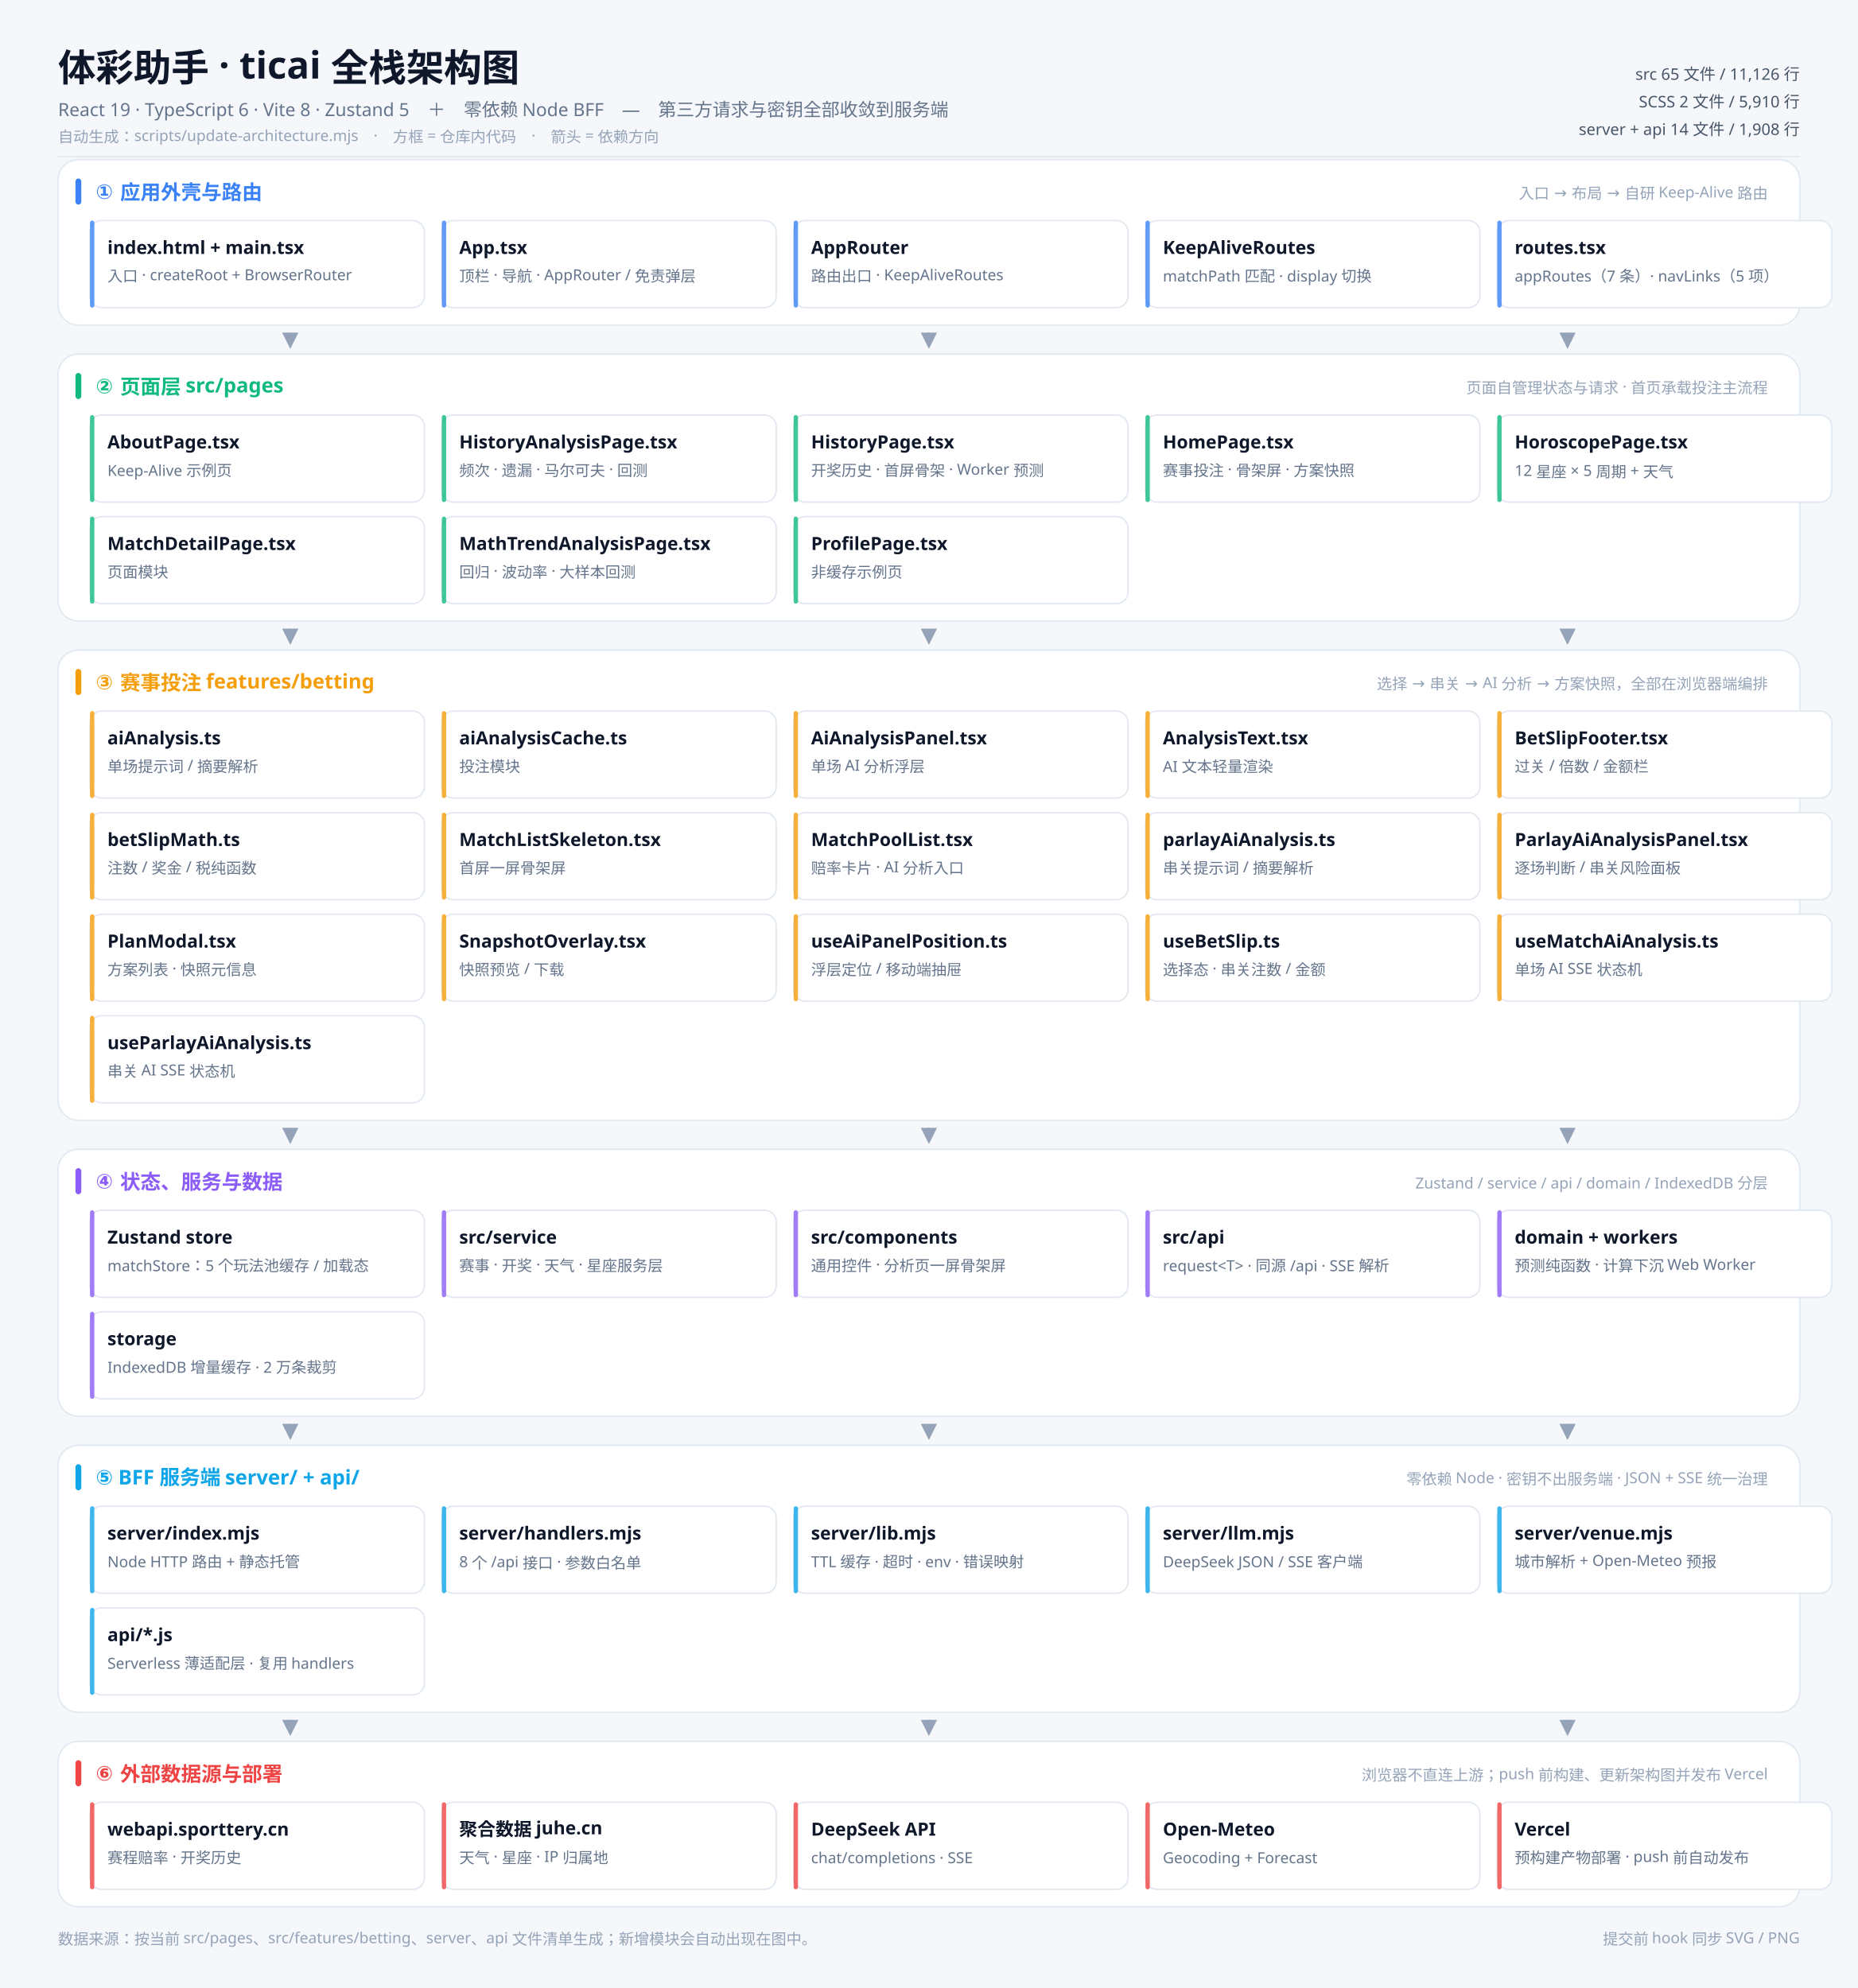
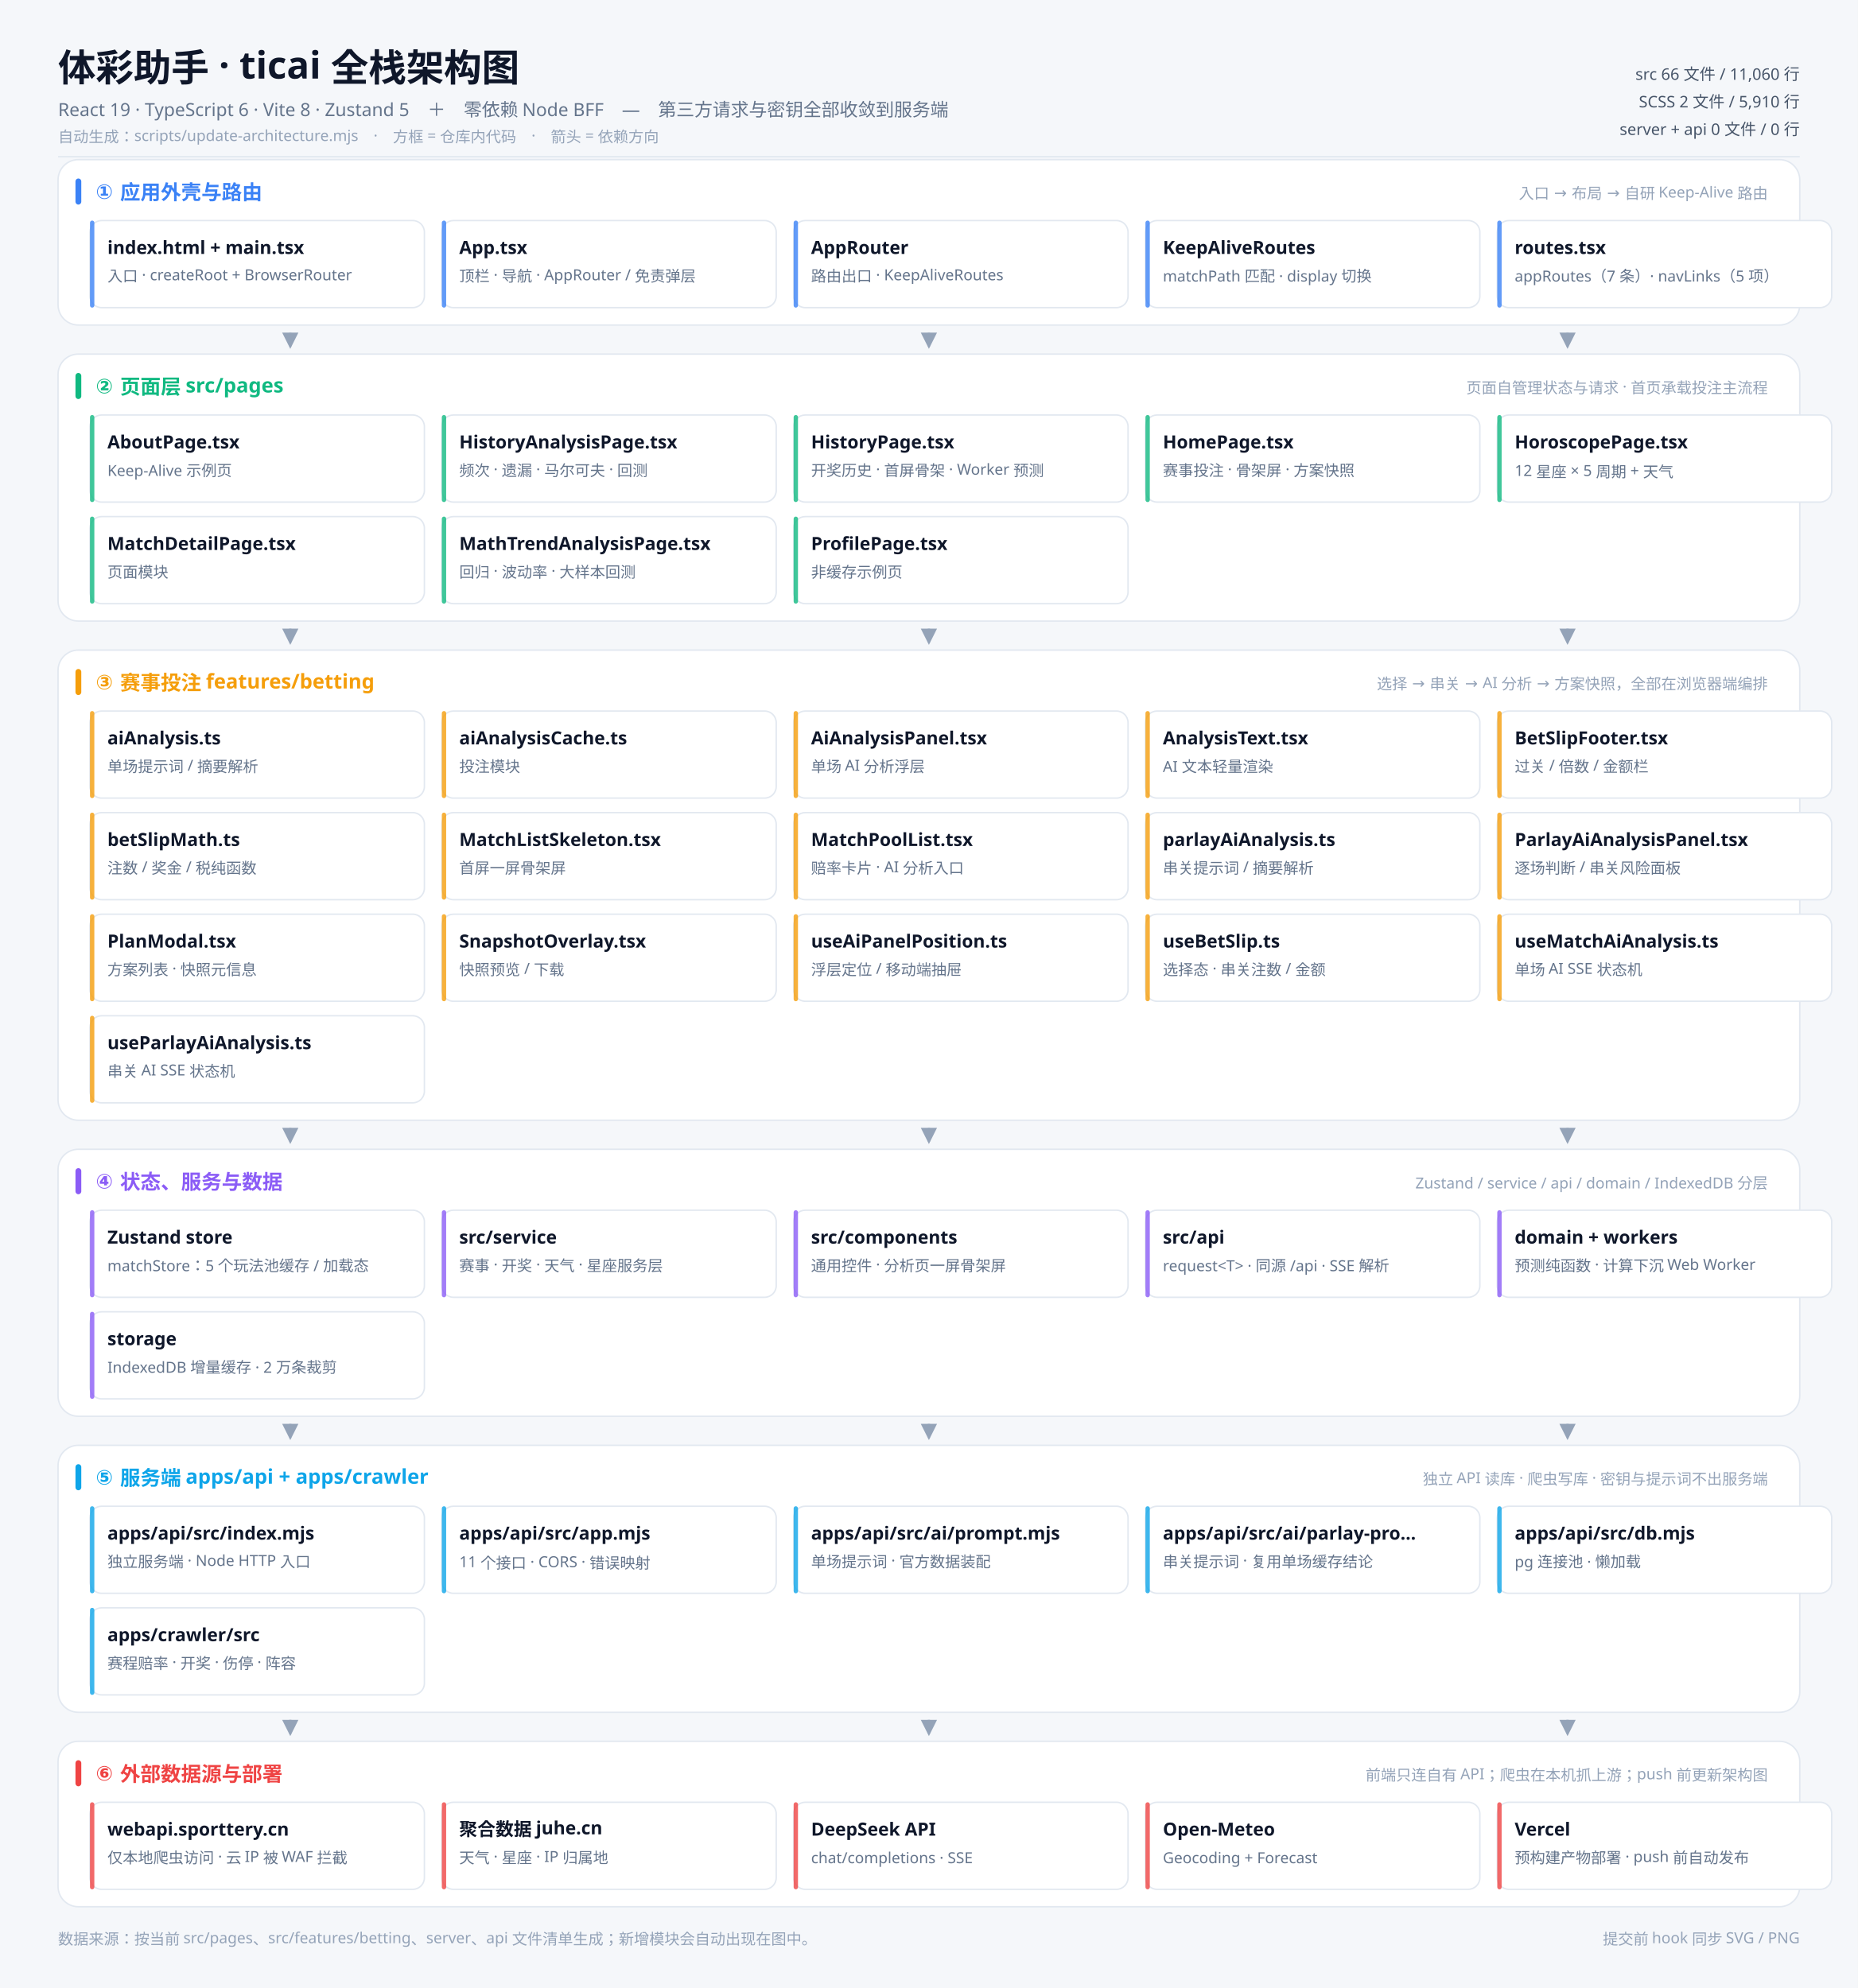
<svg xmlns="http://www.w3.org/2000/svg" viewBox="0 0 1280 1370" width="1280" height="1370" font-family="'Microsoft YaHei','PingFang SC','Noto Sans SC','Segoe UI',sans-serif">
  <defs>
    <marker id="ar" viewBox="0 0 8 8" refX="7" refY="4" markerWidth="7" markerHeight="7" orient="auto-start-reverse">
      <path d="M0 0 L8 4 L0 8 Z" fill="#94a3b8" />
    </marker>
  </defs>
  <rect width="1280" height="1370" fill="#f5f7fa" />
  <text x="40" y="56" font-size="26" font-weight="700" fill="#0f172a">体彩助手 · ticai 全栈架构图</text>
  <text x="40" y="80" font-size="12.5" fill="#64748b">React 19 · TypeScript 6 · Vite 8 · Zustand 5　＋　零依赖 Node BFF　—　第三方请求与密钥全部收敛到服务端</text>
-   <text x="1240" y="55" text-anchor="end" font-size="11" fill="#475569">src 65 文件 / 11,126 行</text>
+   <text x="1240" y="55" text-anchor="end" font-size="11" fill="#475569">src 66 文件 / 11,060 行</text>
  <text x="1240" y="74" text-anchor="end" font-size="11" fill="#475569">SCSS 2 文件 / 5,910 行</text>
-   <text x="1240" y="93" text-anchor="end" font-size="11" fill="#475569">server + api 14 文件 / 1,908 行</text>
+   <text x="1240" y="93" text-anchor="end" font-size="11" fill="#475569">server + api 0 文件 / 0 行</text>
  <text x="40" y="98" font-size="10.5" fill="#94a3b8">自动生成：scripts/update-architecture.mjs　·　方框 = 仓库内代码　·　箭头 = 依赖方向</text>
  <line x1="40" y1="108" x2="1240" y2="108" stroke="#e2e8f0" />
  <g>
    <rect x="40" y="110" width="1200" height="114" rx="14" fill="#ffffff" stroke="#e2e8f0" />
    <rect x="52" y="123" width="4" height="18" rx="2" fill="#3b82f6" />
    <text x="66" y="137" font-size="14" font-weight="700" fill="#3b82f6">① 应用外壳与路由</text>
    <text x="1218" y="137" text-anchor="end" font-size="10.5" fill="#94a3b8">入口 → 布局 → 自研 Keep-Alive 路由</text>
    <g>
      <rect x="62" y="152" width="230.4" height="60" rx="8" fill="#ffffff" stroke="#e2e8f0" />
      <rect x="62" y="152" width="3" height="60" rx="1.5" fill="#3b82f6" opacity="0.8" />
      <text x="74.0" y="175" font-size="12.5" font-weight="600" fill="#0f172a">index.html + main.tsx</text>
      <text x="74.0" y="194" font-size="10.5" fill="#64748b">入口 · createRoot + BrowserRouter</text>
    </g>
    <g>
      <rect x="304.4" y="152" width="230.4" height="60" rx="8" fill="#ffffff" stroke="#e2e8f0" />
      <rect x="304.4" y="152" width="3" height="60" rx="1.5" fill="#3b82f6" opacity="0.8" />
      <text x="316.4" y="175" font-size="12.5" font-weight="600" fill="#0f172a">App.tsx</text>
      <text x="316.4" y="194" font-size="10.5" fill="#64748b">顶栏 · 导航 · AppRouter / 免责弹层</text>
    </g>
    <g>
      <rect x="546.8" y="152" width="230.4" height="60" rx="8" fill="#ffffff" stroke="#e2e8f0" />
      <rect x="546.8" y="152" width="3" height="60" rx="1.5" fill="#3b82f6" opacity="0.8" />
      <text x="558.8" y="175" font-size="12.5" font-weight="600" fill="#0f172a">AppRouter</text>
      <text x="558.8" y="194" font-size="10.5" fill="#64748b">路由出口 · KeepAliveRoutes</text>
    </g>
    <g>
      <rect x="789.2" y="152" width="230.4" height="60" rx="8" fill="#ffffff" stroke="#e2e8f0" />
      <rect x="789.2" y="152" width="3" height="60" rx="1.5" fill="#3b82f6" opacity="0.8" />
      <text x="801.2" y="175" font-size="12.5" font-weight="600" fill="#0f172a">KeepAliveRoutes</text>
      <text x="801.2" y="194" font-size="10.5" fill="#64748b">matchPath 匹配 · display 切换</text>
    </g>
    <g>
      <rect x="1031.6" y="152" width="230.4" height="60" rx="8" fill="#ffffff" stroke="#e2e8f0" />
      <rect x="1031.6" y="152" width="3" height="60" rx="1.5" fill="#3b82f6" opacity="0.8" />
      <text x="1043.6" y="175" font-size="12.5" font-weight="600" fill="#0f172a">routes.tsx</text>
      <text x="1043.6" y="194" font-size="10.5" fill="#64748b">appRoutes（7 条）· navLinks（5 项）</text>
    </g>
  </g>
  <line x1="200" y1="229" x2="200" y2="239" stroke="#cbd5e1" stroke-width="1.6" marker-end="url(#ar)" />
  <line x1="640" y1="229" x2="640" y2="239" stroke="#cbd5e1" stroke-width="1.6" marker-end="url(#ar)" />
  <line x1="1080" y1="229" x2="1080" y2="239" stroke="#cbd5e1" stroke-width="1.6" marker-end="url(#ar)" />
  <g>
    <rect x="40" y="244" width="1200" height="184" rx="14" fill="#ffffff" stroke="#e2e8f0" />
    <rect x="52" y="257" width="4" height="18" rx="2" fill="#10b981" />
    <text x="66" y="271" font-size="14" font-weight="700" fill="#10b981">② 页面层 src/pages</text>
    <text x="1218" y="271" text-anchor="end" font-size="10.5" fill="#94a3b8">页面自管理状态与请求 · 首页承载投注主流程</text>
    <g>
      <rect x="62" y="286" width="230.4" height="60" rx="8" fill="#ffffff" stroke="#e2e8f0" />
      <rect x="62" y="286" width="3" height="60" rx="1.5" fill="#10b981" opacity="0.8" />
      <text x="74.0" y="309" font-size="12.5" font-weight="600" fill="#0f172a">AboutPage.tsx</text>
      <text x="74.0" y="328" font-size="10.5" fill="#64748b">Keep-Alive 示例页</text>
    </g>
    <g>
      <rect x="304.4" y="286" width="230.4" height="60" rx="8" fill="#ffffff" stroke="#e2e8f0" />
      <rect x="304.4" y="286" width="3" height="60" rx="1.5" fill="#10b981" opacity="0.8" />
      <text x="316.4" y="309" font-size="12.5" font-weight="600" fill="#0f172a">HistoryAnalysisPage.tsx</text>
      <text x="316.4" y="328" font-size="10.5" fill="#64748b">频次 · 遗漏 · 马尔可夫 · 回测</text>
    </g>
    <g>
      <rect x="546.8" y="286" width="230.4" height="60" rx="8" fill="#ffffff" stroke="#e2e8f0" />
      <rect x="546.8" y="286" width="3" height="60" rx="1.5" fill="#10b981" opacity="0.8" />
      <text x="558.8" y="309" font-size="12.5" font-weight="600" fill="#0f172a">HistoryPage.tsx</text>
      <text x="558.8" y="328" font-size="10.5" fill="#64748b">开奖历史 · 首屏骨架 · Worker 预测</text>
    </g>
    <g>
      <rect x="789.2" y="286" width="230.4" height="60" rx="8" fill="#ffffff" stroke="#e2e8f0" />
      <rect x="789.2" y="286" width="3" height="60" rx="1.5" fill="#10b981" opacity="0.8" />
      <text x="801.2" y="309" font-size="12.5" font-weight="600" fill="#0f172a">HomePage.tsx</text>
      <text x="801.2" y="328" font-size="10.5" fill="#64748b">赛事投注 · 骨架屏 · 方案快照</text>
    </g>
    <g>
      <rect x="1031.6" y="286" width="230.4" height="60" rx="8" fill="#ffffff" stroke="#e2e8f0" />
      <rect x="1031.6" y="286" width="3" height="60" rx="1.5" fill="#10b981" opacity="0.8" />
      <text x="1043.6" y="309" font-size="12.5" font-weight="600" fill="#0f172a">HoroscopePage.tsx</text>
      <text x="1043.6" y="328" font-size="10.5" fill="#64748b">12 星座 × 5 周期 + 天气</text>
    </g>
    <g>
      <rect x="62" y="356" width="230.4" height="60" rx="8" fill="#ffffff" stroke="#e2e8f0" />
      <rect x="62" y="356" width="3" height="60" rx="1.5" fill="#10b981" opacity="0.8" />
      <text x="74.0" y="379" font-size="12.5" font-weight="600" fill="#0f172a">MatchDetailPage.tsx</text>
      <text x="74.0" y="398" font-size="10.5" fill="#64748b">页面模块</text>
    </g>
    <g>
      <rect x="304.4" y="356" width="230.4" height="60" rx="8" fill="#ffffff" stroke="#e2e8f0" />
      <rect x="304.4" y="356" width="3" height="60" rx="1.5" fill="#10b981" opacity="0.8" />
      <text x="316.4" y="379" font-size="12.5" font-weight="600" fill="#0f172a">MathTrendAnalysisPage.tsx</text>
      <text x="316.4" y="398" font-size="10.5" fill="#64748b">回归 · 波动率 · 大样本回测</text>
    </g>
    <g>
      <rect x="546.8" y="356" width="230.4" height="60" rx="8" fill="#ffffff" stroke="#e2e8f0" />
      <rect x="546.8" y="356" width="3" height="60" rx="1.5" fill="#10b981" opacity="0.8" />
      <text x="558.8" y="379" font-size="12.5" font-weight="600" fill="#0f172a">ProfilePage.tsx</text>
      <text x="558.8" y="398" font-size="10.5" fill="#64748b">非缓存示例页</text>
    </g>
  </g>
  <line x1="200" y1="433" x2="200" y2="443" stroke="#cbd5e1" stroke-width="1.6" marker-end="url(#ar)" />
  <line x1="640" y1="433" x2="640" y2="443" stroke="#cbd5e1" stroke-width="1.6" marker-end="url(#ar)" />
  <line x1="1080" y1="433" x2="1080" y2="443" stroke="#cbd5e1" stroke-width="1.6" marker-end="url(#ar)" />
  <g>
    <rect x="40" y="448" width="1200" height="324" rx="14" fill="#ffffff" stroke="#e2e8f0" />
    <rect x="52" y="461" width="4" height="18" rx="2" fill="#f59e0b" />
    <text x="66" y="475" font-size="14" font-weight="700" fill="#f59e0b">③ 赛事投注 features/betting</text>
    <text x="1218" y="475" text-anchor="end" font-size="10.5" fill="#94a3b8">选择 → 串关 → AI 分析 → 方案快照，全部在浏览器端编排</text>
    <g>
      <rect x="62" y="490" width="230.4" height="60" rx="8" fill="#ffffff" stroke="#e2e8f0" />
      <rect x="62" y="490" width="3" height="60" rx="1.5" fill="#f59e0b" opacity="0.8" />
      <text x="74.0" y="513" font-size="12.5" font-weight="600" fill="#0f172a">aiAnalysis.ts</text>
      <text x="74.0" y="532" font-size="10.5" fill="#64748b">单场提示词 / 摘要解析</text>
    </g>
    <g>
      <rect x="304.4" y="490" width="230.4" height="60" rx="8" fill="#ffffff" stroke="#e2e8f0" />
      <rect x="304.4" y="490" width="3" height="60" rx="1.5" fill="#f59e0b" opacity="0.8" />
      <text x="316.4" y="513" font-size="12.5" font-weight="600" fill="#0f172a">aiAnalysisCache.ts</text>
      <text x="316.4" y="532" font-size="10.5" fill="#64748b">投注模块</text>
    </g>
    <g>
      <rect x="546.8" y="490" width="230.4" height="60" rx="8" fill="#ffffff" stroke="#e2e8f0" />
      <rect x="546.8" y="490" width="3" height="60" rx="1.5" fill="#f59e0b" opacity="0.8" />
      <text x="558.8" y="513" font-size="12.5" font-weight="600" fill="#0f172a">AiAnalysisPanel.tsx</text>
      <text x="558.8" y="532" font-size="10.5" fill="#64748b">单场 AI 分析浮层</text>
    </g>
    <g>
      <rect x="789.2" y="490" width="230.4" height="60" rx="8" fill="#ffffff" stroke="#e2e8f0" />
      <rect x="789.2" y="490" width="3" height="60" rx="1.5" fill="#f59e0b" opacity="0.8" />
      <text x="801.2" y="513" font-size="12.5" font-weight="600" fill="#0f172a">AnalysisText.tsx</text>
      <text x="801.2" y="532" font-size="10.5" fill="#64748b">AI 文本轻量渲染</text>
    </g>
    <g>
      <rect x="1031.6" y="490" width="230.4" height="60" rx="8" fill="#ffffff" stroke="#e2e8f0" />
      <rect x="1031.6" y="490" width="3" height="60" rx="1.5" fill="#f59e0b" opacity="0.8" />
      <text x="1043.6" y="513" font-size="12.5" font-weight="600" fill="#0f172a">BetSlipFooter.tsx</text>
      <text x="1043.6" y="532" font-size="10.5" fill="#64748b">过关 / 倍数 / 金额栏</text>
    </g>
    <g>
      <rect x="62" y="560" width="230.4" height="60" rx="8" fill="#ffffff" stroke="#e2e8f0" />
      <rect x="62" y="560" width="3" height="60" rx="1.5" fill="#f59e0b" opacity="0.8" />
      <text x="74.0" y="583" font-size="12.5" font-weight="600" fill="#0f172a">betSlipMath.ts</text>
      <text x="74.0" y="602" font-size="10.5" fill="#64748b">注数 / 奖金 / 税纯函数</text>
    </g>
    <g>
      <rect x="304.4" y="560" width="230.4" height="60" rx="8" fill="#ffffff" stroke="#e2e8f0" />
      <rect x="304.4" y="560" width="3" height="60" rx="1.5" fill="#f59e0b" opacity="0.8" />
      <text x="316.4" y="583" font-size="12.5" font-weight="600" fill="#0f172a">MatchListSkeleton.tsx</text>
      <text x="316.4" y="602" font-size="10.5" fill="#64748b">首屏一屏骨架屏</text>
    </g>
    <g>
      <rect x="546.8" y="560" width="230.4" height="60" rx="8" fill="#ffffff" stroke="#e2e8f0" />
      <rect x="546.8" y="560" width="3" height="60" rx="1.5" fill="#f59e0b" opacity="0.8" />
      <text x="558.8" y="583" font-size="12.5" font-weight="600" fill="#0f172a">MatchPoolList.tsx</text>
      <text x="558.8" y="602" font-size="10.5" fill="#64748b">赔率卡片 · AI 分析入口</text>
    </g>
    <g>
      <rect x="789.2" y="560" width="230.4" height="60" rx="8" fill="#ffffff" stroke="#e2e8f0" />
      <rect x="789.2" y="560" width="3" height="60" rx="1.5" fill="#f59e0b" opacity="0.8" />
      <text x="801.2" y="583" font-size="12.5" font-weight="600" fill="#0f172a">parlayAiAnalysis.ts</text>
      <text x="801.2" y="602" font-size="10.5" fill="#64748b">串关提示词 / 摘要解析</text>
    </g>
    <g>
      <rect x="1031.6" y="560" width="230.4" height="60" rx="8" fill="#ffffff" stroke="#e2e8f0" />
      <rect x="1031.6" y="560" width="3" height="60" rx="1.5" fill="#f59e0b" opacity="0.8" />
      <text x="1043.6" y="583" font-size="12.5" font-weight="600" fill="#0f172a">ParlayAiAnalysisPanel.tsx</text>
      <text x="1043.6" y="602" font-size="10.5" fill="#64748b">逐场判断 / 串关风险面板</text>
    </g>
    <g>
      <rect x="62" y="630" width="230.4" height="60" rx="8" fill="#ffffff" stroke="#e2e8f0" />
      <rect x="62" y="630" width="3" height="60" rx="1.5" fill="#f59e0b" opacity="0.8" />
      <text x="74.0" y="653" font-size="12.5" font-weight="600" fill="#0f172a">PlanModal.tsx</text>
      <text x="74.0" y="672" font-size="10.5" fill="#64748b">方案列表 · 快照元信息</text>
    </g>
    <g>
      <rect x="304.4" y="630" width="230.4" height="60" rx="8" fill="#ffffff" stroke="#e2e8f0" />
      <rect x="304.4" y="630" width="3" height="60" rx="1.5" fill="#f59e0b" opacity="0.8" />
      <text x="316.4" y="653" font-size="12.5" font-weight="600" fill="#0f172a">SnapshotOverlay.tsx</text>
      <text x="316.4" y="672" font-size="10.5" fill="#64748b">快照预览 / 下载</text>
    </g>
    <g>
      <rect x="546.8" y="630" width="230.4" height="60" rx="8" fill="#ffffff" stroke="#e2e8f0" />
      <rect x="546.8" y="630" width="3" height="60" rx="1.5" fill="#f59e0b" opacity="0.8" />
      <text x="558.8" y="653" font-size="12.5" font-weight="600" fill="#0f172a">useAiPanelPosition.ts</text>
      <text x="558.8" y="672" font-size="10.5" fill="#64748b">浮层定位 / 移动端抽屉</text>
    </g>
    <g>
      <rect x="789.2" y="630" width="230.4" height="60" rx="8" fill="#ffffff" stroke="#e2e8f0" />
      <rect x="789.2" y="630" width="3" height="60" rx="1.5" fill="#f59e0b" opacity="0.8" />
      <text x="801.2" y="653" font-size="12.5" font-weight="600" fill="#0f172a">useBetSlip.ts</text>
      <text x="801.2" y="672" font-size="10.5" fill="#64748b">选择态 · 串关注数 / 金额</text>
    </g>
    <g>
      <rect x="1031.6" y="630" width="230.4" height="60" rx="8" fill="#ffffff" stroke="#e2e8f0" />
      <rect x="1031.6" y="630" width="3" height="60" rx="1.5" fill="#f59e0b" opacity="0.8" />
      <text x="1043.6" y="653" font-size="12.5" font-weight="600" fill="#0f172a">useMatchAiAnalysis.ts</text>
      <text x="1043.6" y="672" font-size="10.5" fill="#64748b">单场 AI SSE 状态机</text>
    </g>
    <g>
      <rect x="62" y="700" width="230.4" height="60" rx="8" fill="#ffffff" stroke="#e2e8f0" />
      <rect x="62" y="700" width="3" height="60" rx="1.5" fill="#f59e0b" opacity="0.8" />
      <text x="74.0" y="723" font-size="12.5" font-weight="600" fill="#0f172a">useParlayAiAnalysis.ts</text>
      <text x="74.0" y="742" font-size="10.5" fill="#64748b">串关 AI SSE 状态机</text>
    </g>
  </g>
  <line x1="200" y1="777" x2="200" y2="787" stroke="#cbd5e1" stroke-width="1.6" marker-end="url(#ar)" />
  <line x1="640" y1="777" x2="640" y2="787" stroke="#cbd5e1" stroke-width="1.6" marker-end="url(#ar)" />
  <line x1="1080" y1="777" x2="1080" y2="787" stroke="#cbd5e1" stroke-width="1.6" marker-end="url(#ar)" />
  <g>
    <rect x="40" y="792" width="1200" height="184" rx="14" fill="#ffffff" stroke="#e2e8f0" />
    <rect x="52" y="805" width="4" height="18" rx="2" fill="#8b5cf6" />
    <text x="66" y="819" font-size="14" font-weight="700" fill="#8b5cf6">④ 状态、服务与数据</text>
    <text x="1218" y="819" text-anchor="end" font-size="10.5" fill="#94a3b8">Zustand / service / api / domain / IndexedDB 分层</text>
    <g>
      <rect x="62" y="834" width="230.4" height="60" rx="8" fill="#ffffff" stroke="#e2e8f0" />
      <rect x="62" y="834" width="3" height="60" rx="1.5" fill="#8b5cf6" opacity="0.8" />
      <text x="74.0" y="857" font-size="12.5" font-weight="600" fill="#0f172a">Zustand store</text>
      <text x="74.0" y="876" font-size="10.5" fill="#64748b">matchStore：5 个玩法池缓存 / 加载态</text>
    </g>
    <g>
      <rect x="304.4" y="834" width="230.4" height="60" rx="8" fill="#ffffff" stroke="#e2e8f0" />
      <rect x="304.4" y="834" width="3" height="60" rx="1.5" fill="#8b5cf6" opacity="0.8" />
      <text x="316.4" y="857" font-size="12.5" font-weight="600" fill="#0f172a">src/service</text>
      <text x="316.4" y="876" font-size="10.5" fill="#64748b">赛事 · 开奖 · 天气 · 星座服务层</text>
    </g>
    <g>
      <rect x="546.8" y="834" width="230.4" height="60" rx="8" fill="#ffffff" stroke="#e2e8f0" />
      <rect x="546.8" y="834" width="3" height="60" rx="1.5" fill="#8b5cf6" opacity="0.8" />
      <text x="558.8" y="857" font-size="12.5" font-weight="600" fill="#0f172a">src/components</text>
      <text x="558.8" y="876" font-size="10.5" fill="#64748b">通用控件 · 分析页一屏骨架屏</text>
    </g>
    <g>
      <rect x="789.2" y="834" width="230.4" height="60" rx="8" fill="#ffffff" stroke="#e2e8f0" />
      <rect x="789.2" y="834" width="3" height="60" rx="1.5" fill="#8b5cf6" opacity="0.8" />
      <text x="801.2" y="857" font-size="12.5" font-weight="600" fill="#0f172a">src/api</text>
      <text x="801.2" y="876" font-size="10.5" fill="#64748b">request&lt;T&gt; · 同源 /api · SSE 解析</text>
    </g>
    <g>
      <rect x="1031.6" y="834" width="230.4" height="60" rx="8" fill="#ffffff" stroke="#e2e8f0" />
      <rect x="1031.6" y="834" width="3" height="60" rx="1.5" fill="#8b5cf6" opacity="0.8" />
      <text x="1043.6" y="857" font-size="12.5" font-weight="600" fill="#0f172a">domain + workers</text>
      <text x="1043.6" y="876" font-size="10.5" fill="#64748b">预测纯函数 · 计算下沉 Web Worker</text>
    </g>
    <g>
      <rect x="62" y="904" width="230.4" height="60" rx="8" fill="#ffffff" stroke="#e2e8f0" />
      <rect x="62" y="904" width="3" height="60" rx="1.5" fill="#8b5cf6" opacity="0.8" />
      <text x="74.0" y="927" font-size="12.5" font-weight="600" fill="#0f172a">storage</text>
      <text x="74.0" y="946" font-size="10.5" fill="#64748b">IndexedDB 增量缓存 · 2 万条裁剪</text>
    </g>
  </g>
  <line x1="200" y1="981" x2="200" y2="991" stroke="#cbd5e1" stroke-width="1.6" marker-end="url(#ar)" />
  <line x1="640" y1="981" x2="640" y2="991" stroke="#cbd5e1" stroke-width="1.6" marker-end="url(#ar)" />
  <line x1="1080" y1="981" x2="1080" y2="991" stroke="#cbd5e1" stroke-width="1.6" marker-end="url(#ar)" />
  <g>
    <rect x="40" y="996" width="1200" height="184" rx="14" fill="#ffffff" stroke="#e2e8f0" />
    <rect x="52" y="1009" width="4" height="18" rx="2" fill="#0ea5e9" />
-     <text x="66" y="1023" font-size="14" font-weight="700" fill="#0ea5e9">⑤ BFF 服务端 server/ + api/</text>
-     <text x="1218" y="1023" text-anchor="end" font-size="10.5" fill="#94a3b8">零依赖 Node · 密钥不出服务端 · JSON + SSE 统一治理</text>
+     <text x="66" y="1023" font-size="14" font-weight="700" fill="#0ea5e9">⑤ 服务端 apps/api + apps/crawler</text>
+     <text x="1218" y="1023" text-anchor="end" font-size="10.5" fill="#94a3b8">独立 API 读库 · 爬虫写库 · 密钥与提示词不出服务端</text>
    <g>
      <rect x="62" y="1038" width="230.4" height="60" rx="8" fill="#ffffff" stroke="#e2e8f0" />
      <rect x="62" y="1038" width="3" height="60" rx="1.5" fill="#0ea5e9" opacity="0.8" />
-       <text x="74.0" y="1061" font-size="12.5" font-weight="600" fill="#0f172a">server/index.mjs</text>
-       <text x="74.0" y="1080" font-size="10.5" fill="#64748b">Node HTTP 路由 + 静态托管</text>
+       <text x="74.0" y="1061" font-size="12.5" font-weight="600" fill="#0f172a">apps/api/src/index.mjs</text>
+       <text x="74.0" y="1080" font-size="10.5" fill="#64748b">独立服务端 · Node HTTP 入口</text>
    </g>
    <g>
      <rect x="304.4" y="1038" width="230.4" height="60" rx="8" fill="#ffffff" stroke="#e2e8f0" />
      <rect x="304.4" y="1038" width="3" height="60" rx="1.5" fill="#0ea5e9" opacity="0.8" />
-       <text x="316.4" y="1061" font-size="12.5" font-weight="600" fill="#0f172a">server/handlers.mjs</text>
-       <text x="316.4" y="1080" font-size="10.5" fill="#64748b">8 个 /api 接口 · 参数白名单</text>
+       <text x="316.4" y="1061" font-size="12.5" font-weight="600" fill="#0f172a">apps/api/src/app.mjs</text>
+       <text x="316.4" y="1080" font-size="10.5" fill="#64748b">11 个接口 · CORS · 错误映射</text>
    </g>
    <g>
      <rect x="546.8" y="1038" width="230.4" height="60" rx="8" fill="#ffffff" stroke="#e2e8f0" />
      <rect x="546.8" y="1038" width="3" height="60" rx="1.5" fill="#0ea5e9" opacity="0.8" />
-       <text x="558.8" y="1061" font-size="12.5" font-weight="600" fill="#0f172a">server/lib.mjs</text>
-       <text x="558.8" y="1080" font-size="10.5" fill="#64748b">TTL 缓存 · 超时 · env · 错误映射</text>
+       <text x="558.8" y="1061" font-size="12.5" font-weight="600" fill="#0f172a">apps/api/src/ai/prompt.mjs</text>
+       <text x="558.8" y="1080" font-size="10.5" fill="#64748b">单场提示词 · 官方数据装配</text>
    </g>
    <g>
      <rect x="789.2" y="1038" width="230.4" height="60" rx="8" fill="#ffffff" stroke="#e2e8f0" />
      <rect x="789.2" y="1038" width="3" height="60" rx="1.5" fill="#0ea5e9" opacity="0.8" />
-       <text x="801.2" y="1061" font-size="12.5" font-weight="600" fill="#0f172a">server/llm.mjs</text>
-       <text x="801.2" y="1080" font-size="10.5" fill="#64748b">DeepSeek JSON / SSE 客户端</text>
+       <text x="801.2" y="1061" font-size="12.5" font-weight="600" fill="#0f172a">apps/api/src/ai/parlay-pro…</text>
+       <text x="801.2" y="1080" font-size="10.5" fill="#64748b">串关提示词 · 复用单场缓存结论</text>
    </g>
    <g>
      <rect x="1031.6" y="1038" width="230.4" height="60" rx="8" fill="#ffffff" stroke="#e2e8f0" />
      <rect x="1031.6" y="1038" width="3" height="60" rx="1.5" fill="#0ea5e9" opacity="0.8" />
-       <text x="1043.6" y="1061" font-size="12.5" font-weight="600" fill="#0f172a">server/venue.mjs</text>
-       <text x="1043.6" y="1080" font-size="10.5" fill="#64748b">城市解析 + Open-Meteo 预报</text>
+       <text x="1043.6" y="1061" font-size="12.5" font-weight="600" fill="#0f172a">apps/api/src/db.mjs</text>
+       <text x="1043.6" y="1080" font-size="10.5" fill="#64748b">pg 连接池 · 懒加载</text>
    </g>
    <g>
      <rect x="62" y="1108" width="230.4" height="60" rx="8" fill="#ffffff" stroke="#e2e8f0" />
      <rect x="62" y="1108" width="3" height="60" rx="1.5" fill="#0ea5e9" opacity="0.8" />
-       <text x="74.0" y="1131" font-size="12.5" font-weight="600" fill="#0f172a">api/*.js</text>
-       <text x="74.0" y="1150" font-size="10.5" fill="#64748b">Serverless 薄适配层 · 复用 handlers</text>
+       <text x="74.0" y="1131" font-size="12.5" font-weight="600" fill="#0f172a">apps/crawler/src</text>
+       <text x="74.0" y="1150" font-size="10.5" fill="#64748b">赛程赔率 · 开奖 · 伤停 · 阵容</text>
    </g>
  </g>
  <line x1="200" y1="1185" x2="200" y2="1195" stroke="#cbd5e1" stroke-width="1.6" marker-end="url(#ar)" />
  <line x1="640" y1="1185" x2="640" y2="1195" stroke="#cbd5e1" stroke-width="1.6" marker-end="url(#ar)" />
  <line x1="1080" y1="1185" x2="1080" y2="1195" stroke="#cbd5e1" stroke-width="1.6" marker-end="url(#ar)" />
  <g>
    <rect x="40" y="1200" width="1200" height="114" rx="14" fill="#ffffff" stroke="#e2e8f0" />
    <rect x="52" y="1213" width="4" height="18" rx="2" fill="#ef4444" />
    <text x="66" y="1227" font-size="14" font-weight="700" fill="#ef4444">⑥ 外部数据源与部署</text>
-     <text x="1218" y="1227" text-anchor="end" font-size="10.5" fill="#94a3b8">浏览器不直连上游；push 前构建、更新架构图并发布 Vercel</text>
+     <text x="1218" y="1227" text-anchor="end" font-size="10.5" fill="#94a3b8">前端只连自有 API；爬虫在本机抓上游；push 前更新架构图</text>
    <g>
      <rect x="62" y="1242" width="230.4" height="60" rx="8" fill="#ffffff" stroke="#e2e8f0" />
      <rect x="62" y="1242" width="3" height="60" rx="1.5" fill="#ef4444" opacity="0.8" />
      <text x="74.0" y="1265" font-size="12.5" font-weight="600" fill="#0f172a">webapi.sporttery.cn</text>
-       <text x="74.0" y="1284" font-size="10.5" fill="#64748b">赛程赔率 · 开奖历史</text>
+       <text x="74.0" y="1284" font-size="10.5" fill="#64748b">仅本地爬虫访问 · 云 IP 被 WAF 拦截</text>
    </g>
    <g>
      <rect x="304.4" y="1242" width="230.4" height="60" rx="8" fill="#ffffff" stroke="#e2e8f0" />
      <rect x="304.4" y="1242" width="3" height="60" rx="1.5" fill="#ef4444" opacity="0.8" />
      <text x="316.4" y="1265" font-size="12.5" font-weight="600" fill="#0f172a">聚合数据 juhe.cn</text>
      <text x="316.4" y="1284" font-size="10.5" fill="#64748b">天气 · 星座 · IP 归属地</text>
    </g>
    <g>
      <rect x="546.8" y="1242" width="230.4" height="60" rx="8" fill="#ffffff" stroke="#e2e8f0" />
      <rect x="546.8" y="1242" width="3" height="60" rx="1.5" fill="#ef4444" opacity="0.8" />
      <text x="558.8" y="1265" font-size="12.5" font-weight="600" fill="#0f172a">DeepSeek API</text>
      <text x="558.8" y="1284" font-size="10.5" fill="#64748b">chat/completions · SSE</text>
    </g>
    <g>
      <rect x="789.2" y="1242" width="230.4" height="60" rx="8" fill="#ffffff" stroke="#e2e8f0" />
      <rect x="789.2" y="1242" width="3" height="60" rx="1.5" fill="#ef4444" opacity="0.8" />
      <text x="801.2" y="1265" font-size="12.5" font-weight="600" fill="#0f172a">Open-Meteo</text>
      <text x="801.2" y="1284" font-size="10.5" fill="#64748b">Geocoding + Forecast</text>
    </g>
    <g>
      <rect x="1031.6" y="1242" width="230.4" height="60" rx="8" fill="#ffffff" stroke="#e2e8f0" />
      <rect x="1031.6" y="1242" width="3" height="60" rx="1.5" fill="#ef4444" opacity="0.8" />
      <text x="1043.6" y="1265" font-size="12.5" font-weight="600" fill="#0f172a">Vercel</text>
      <text x="1043.6" y="1284" font-size="10.5" fill="#64748b">预构建产物部署 · push 前自动发布</text>
    </g>
  </g>
  <text x="40" y="1340" font-size="10.5" fill="#94a3b8">数据来源：按当前 src/pages、src/features/betting、server、api 文件清单生成；新增模块会自动出现在图中。</text>
  <text x="1240" y="1340" text-anchor="end" font-size="10.5" fill="#94a3b8">提交前 hook 同步 SVG / PNG</text>
</svg>
